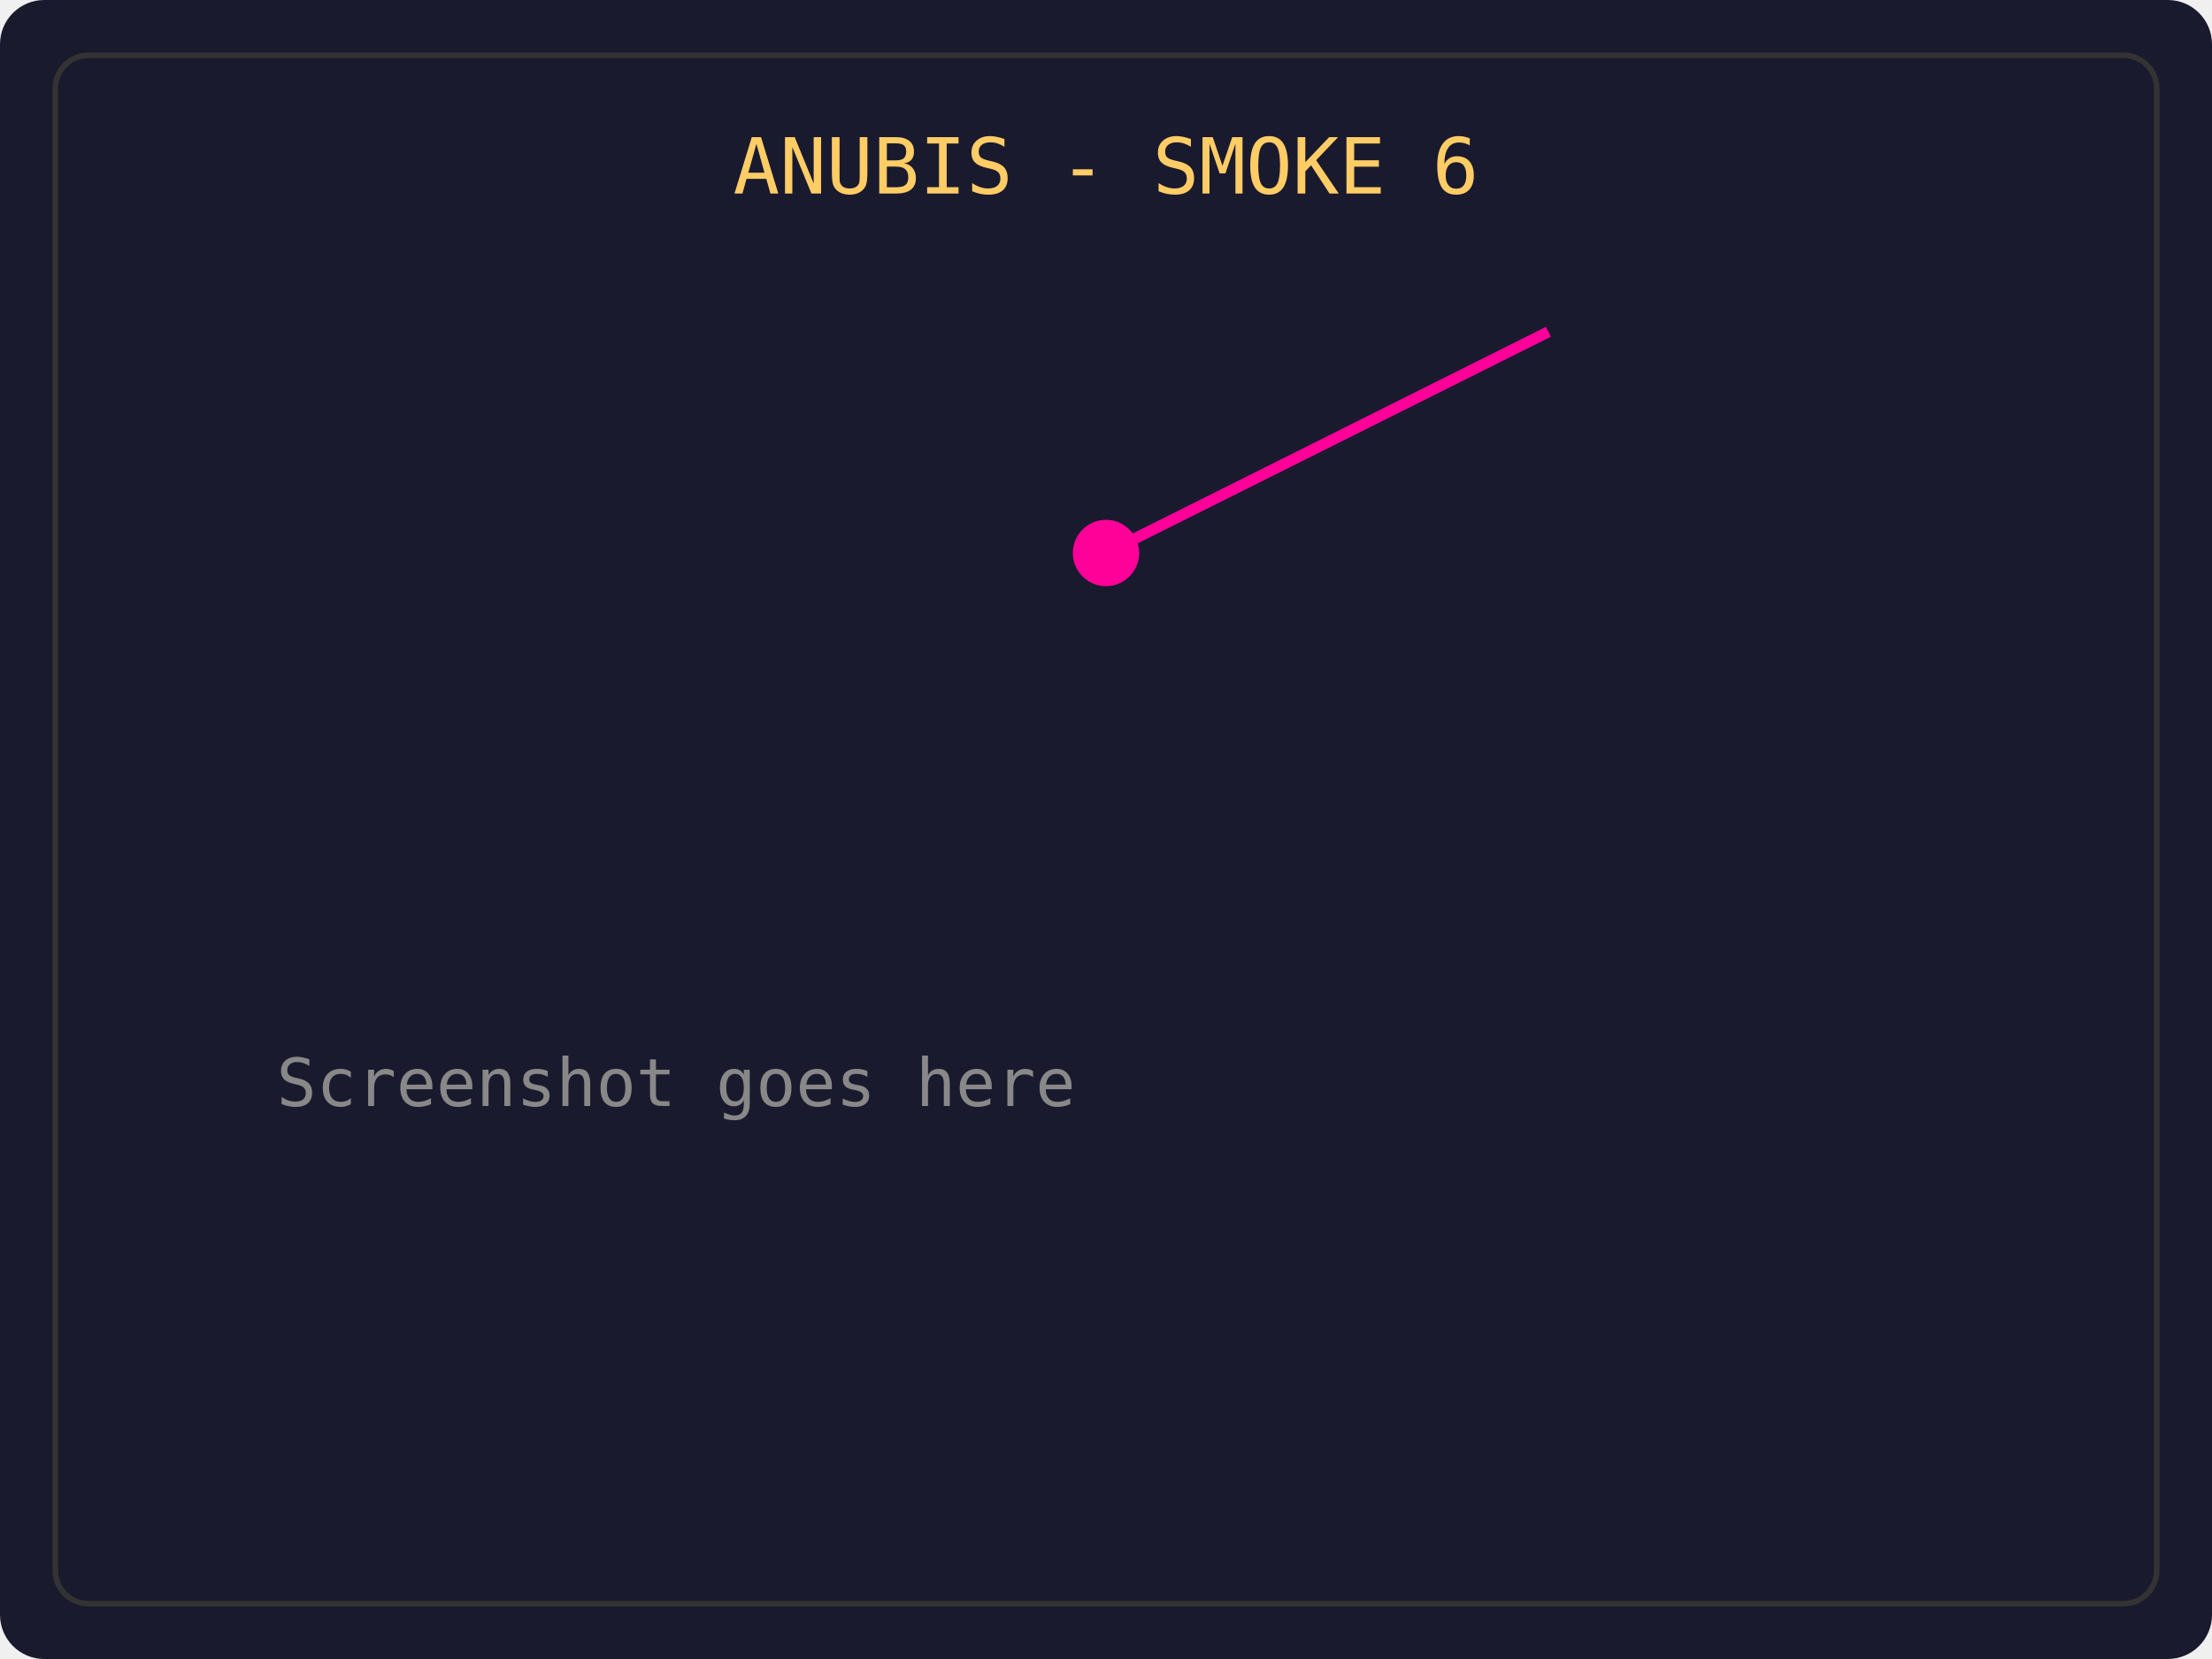
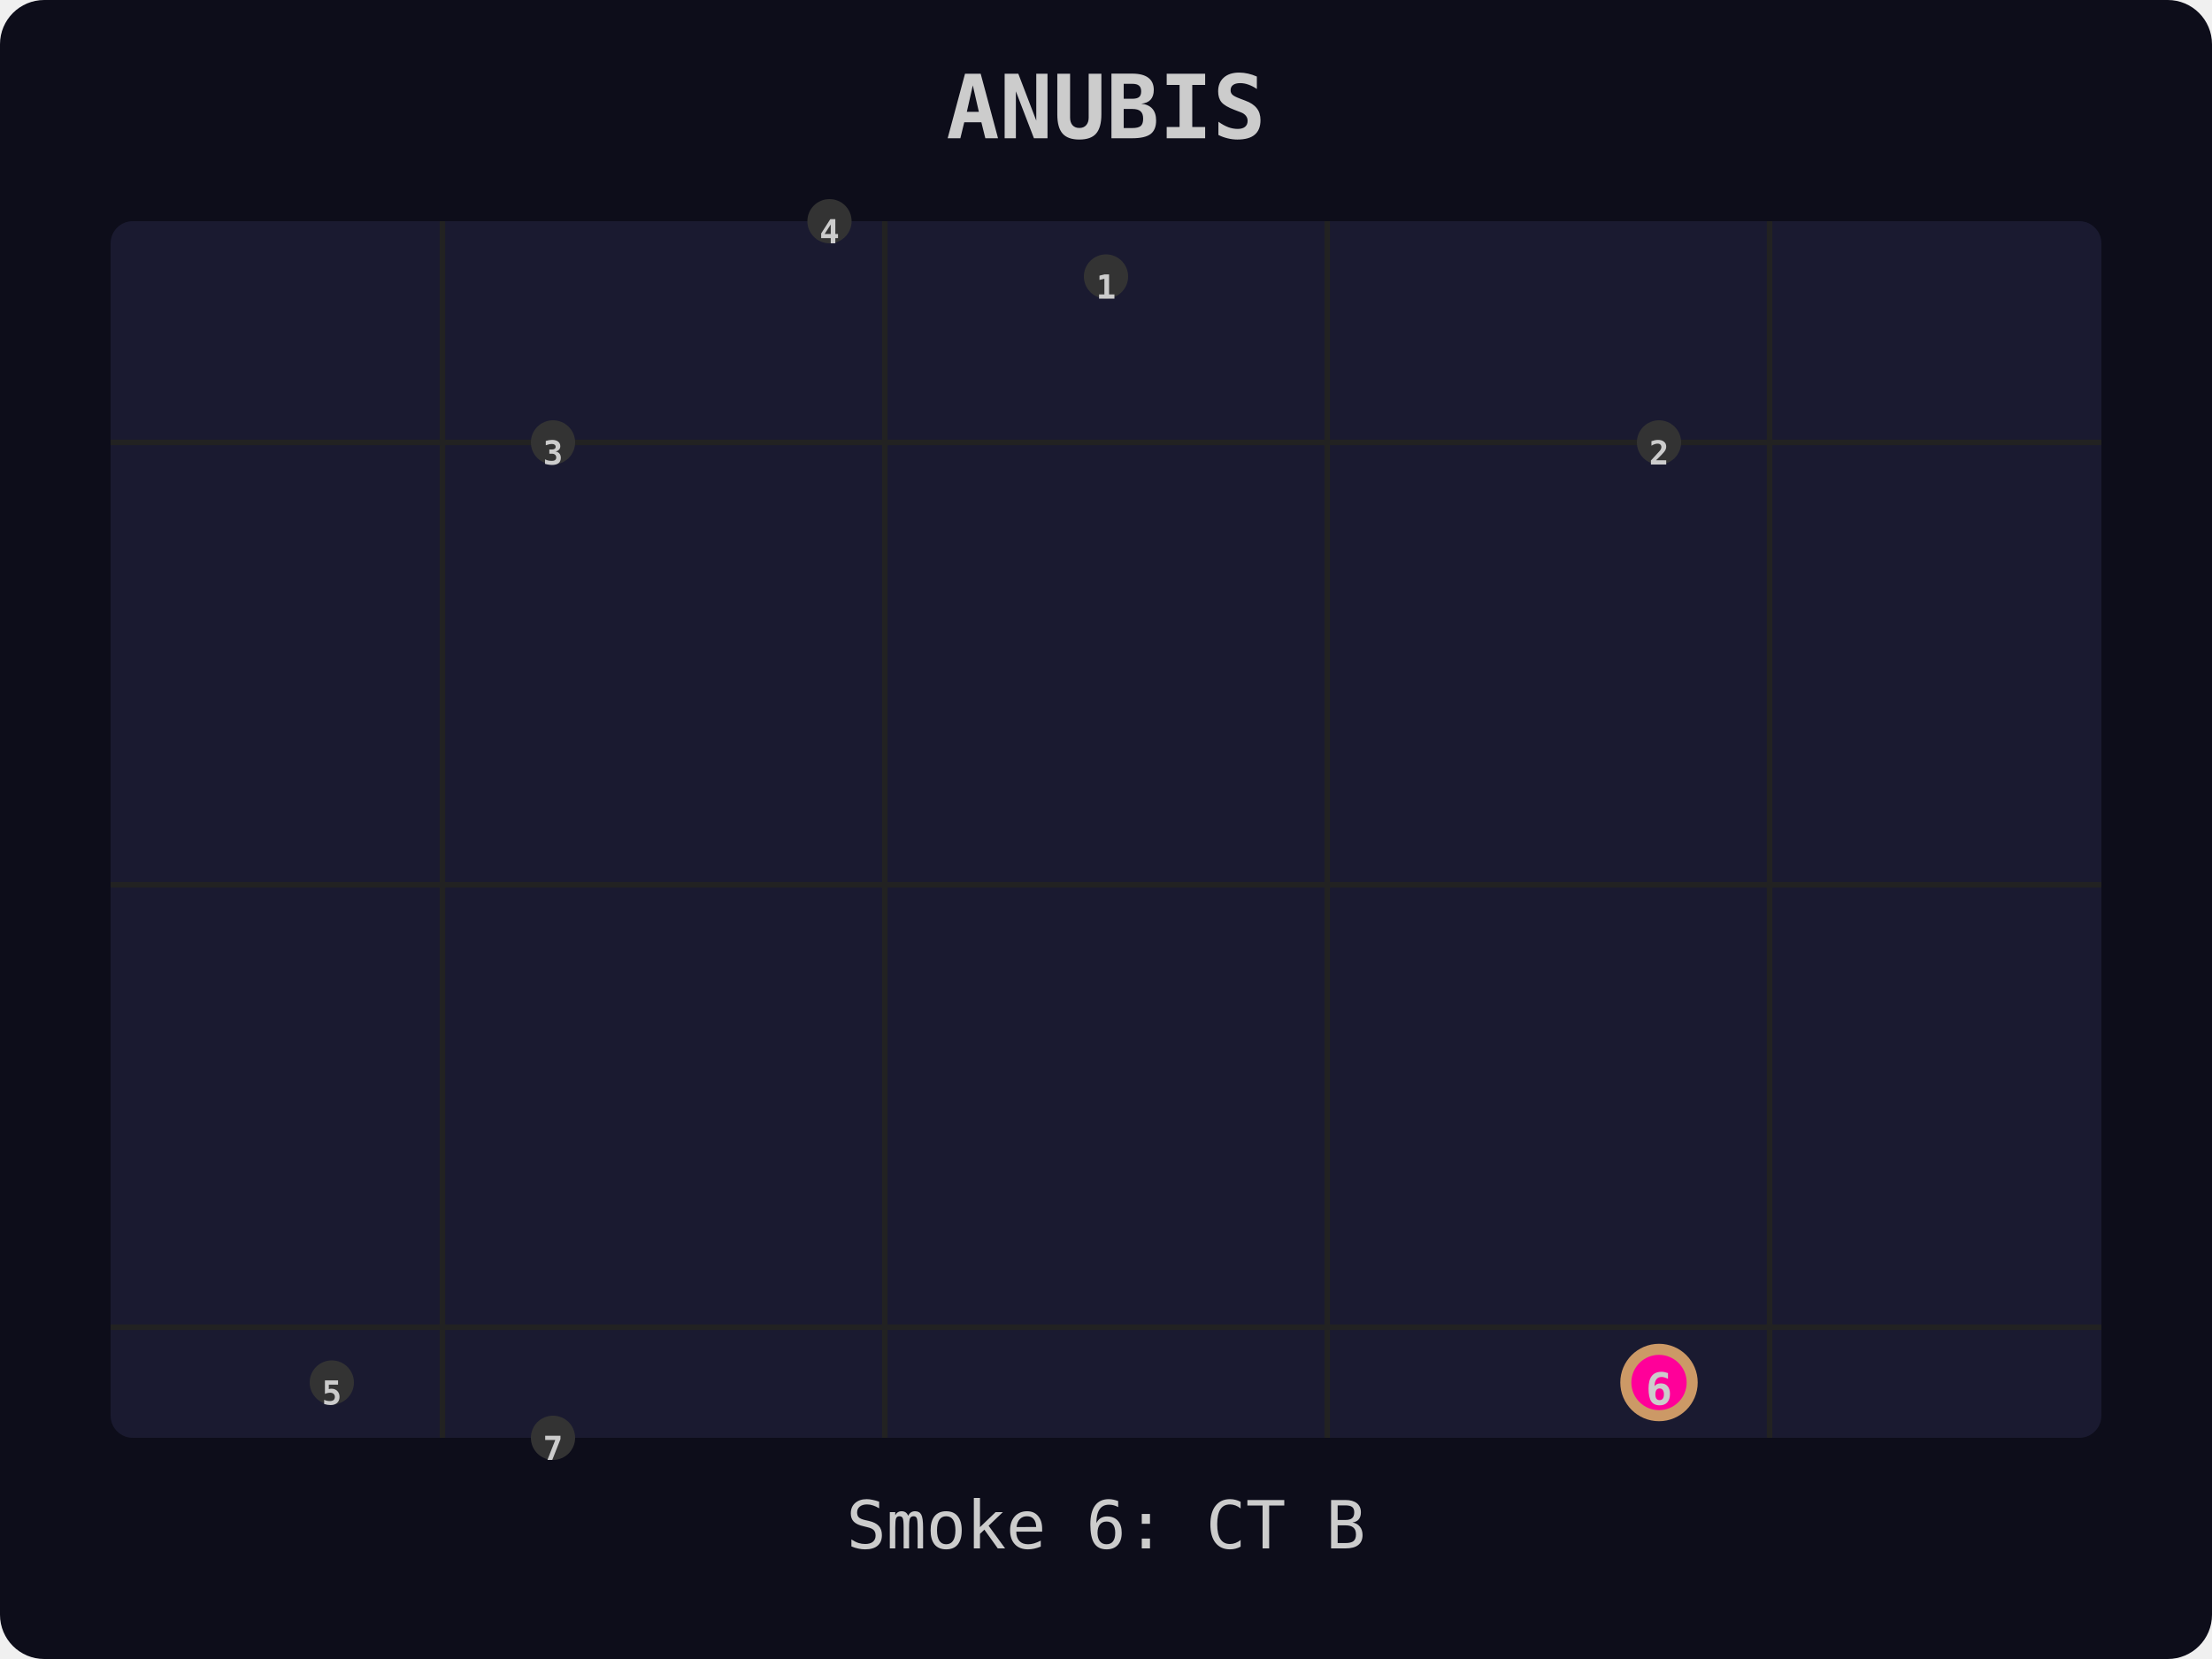
<svg xmlns="http://www.w3.org/2000/svg" viewBox="0 0 400 300" width="400" height="300">
  <defs>
-     <style>text{font-family:monospace}</style>
+     <style>text{font-family:monospace;fill:#ccc}</style>
  </defs>
-   <rect width="400" height="300" fill="#1a1a2e" rx="8" />
-   <rect x="10" y="10" width="380" height="280" fill="none" stroke="#333" rx="6" />
-   <text x="200" y="35" text-anchor="middle" fill="#FFCC66" font-size="14">ANUBIS - SMOKE 6</text>
-   <circle cx="200" cy="100" r="6" fill="#FF0099" />
-   <line x1="200" y1="100" x2="280" y2="60" stroke="#FF0099" stroke-width="2" />
-   <text x="50" y="200" fill="#888" font-size="12">Screenshot goes here</text>
+   <rect width="400" height="300" fill="#0d0d1a" rx="8" />
+   <rect x="20" y="40" width="360" height="220" fill="#1a1a30" rx="4" />
+   <line x1="80" y1="40" x2="80" y2="260" stroke="#222" stroke-width="1" />
+   <line x1="160" y1="40" x2="160" y2="260" stroke="#222" stroke-width="1" />
+   <line x1="240" y1="40" x2="240" y2="260" stroke="#222" stroke-width="1" />
+   <line x1="320" y1="40" x2="320" y2="260" stroke="#222" stroke-width="1" />
+   <line x1="20" y1="80" x2="380" y2="80" stroke="#222" stroke-width="1" />
+   <line x1="20" y1="160" x2="380" y2="160" stroke="#222" stroke-width="1" />
+   <line x1="20" y1="240" x2="380" y2="240" stroke="#222" stroke-width="1" />
+   <text x="200" y="25" text-anchor="middle" fill="#CC9966" font-size="16" font-weight="bold">ANUBIS</text>
+   <circle cx="200" cy="50" r="4" fill="#333" stroke="none" stroke-width="2" />
+   <text x="200" y="54" text-anchor="middle" fill="#666" font-size="6" font-weight="bold">1</text>
+   <circle cx="300" cy="80" r="4" fill="#333" stroke="none" stroke-width="2" />
+   <text x="300" y="84" text-anchor="middle" fill="#666" font-size="6" font-weight="bold">2</text>
+   <circle cx="100" cy="80" r="4" fill="#333" stroke="none" stroke-width="2" />
+   <text x="100" y="84" text-anchor="middle" fill="#666" font-size="6" font-weight="bold">3</text>
+   <circle cx="150" cy="40" r="4" fill="#333" stroke="none" stroke-width="2" />
+   <text x="150" y="44" text-anchor="middle" fill="#666" font-size="6" font-weight="bold">4</text>
+   <circle cx="60" cy="250" r="4" fill="#333" stroke="none" stroke-width="2" />
+   <text x="60" y="254" text-anchor="middle" fill="#666" font-size="6" font-weight="bold">5</text>
+   <circle cx="300" cy="250" r="6" fill="#FF0099" stroke="#CC9966" stroke-width="2" />
+   <text x="300" y="254" text-anchor="middle" fill="#fff" font-size="8" font-weight="bold">6</text>
+   <circle cx="100" cy="260" r="4" fill="#333" stroke="none" stroke-width="2" />
+   <text x="100" y="264" text-anchor="middle" fill="#666" font-size="6" font-weight="bold">7</text>
+   <text x="200" y="280" text-anchor="middle" fill="#FFCC66" font-size="12">Smoke 6: CT B</text>
</svg>
